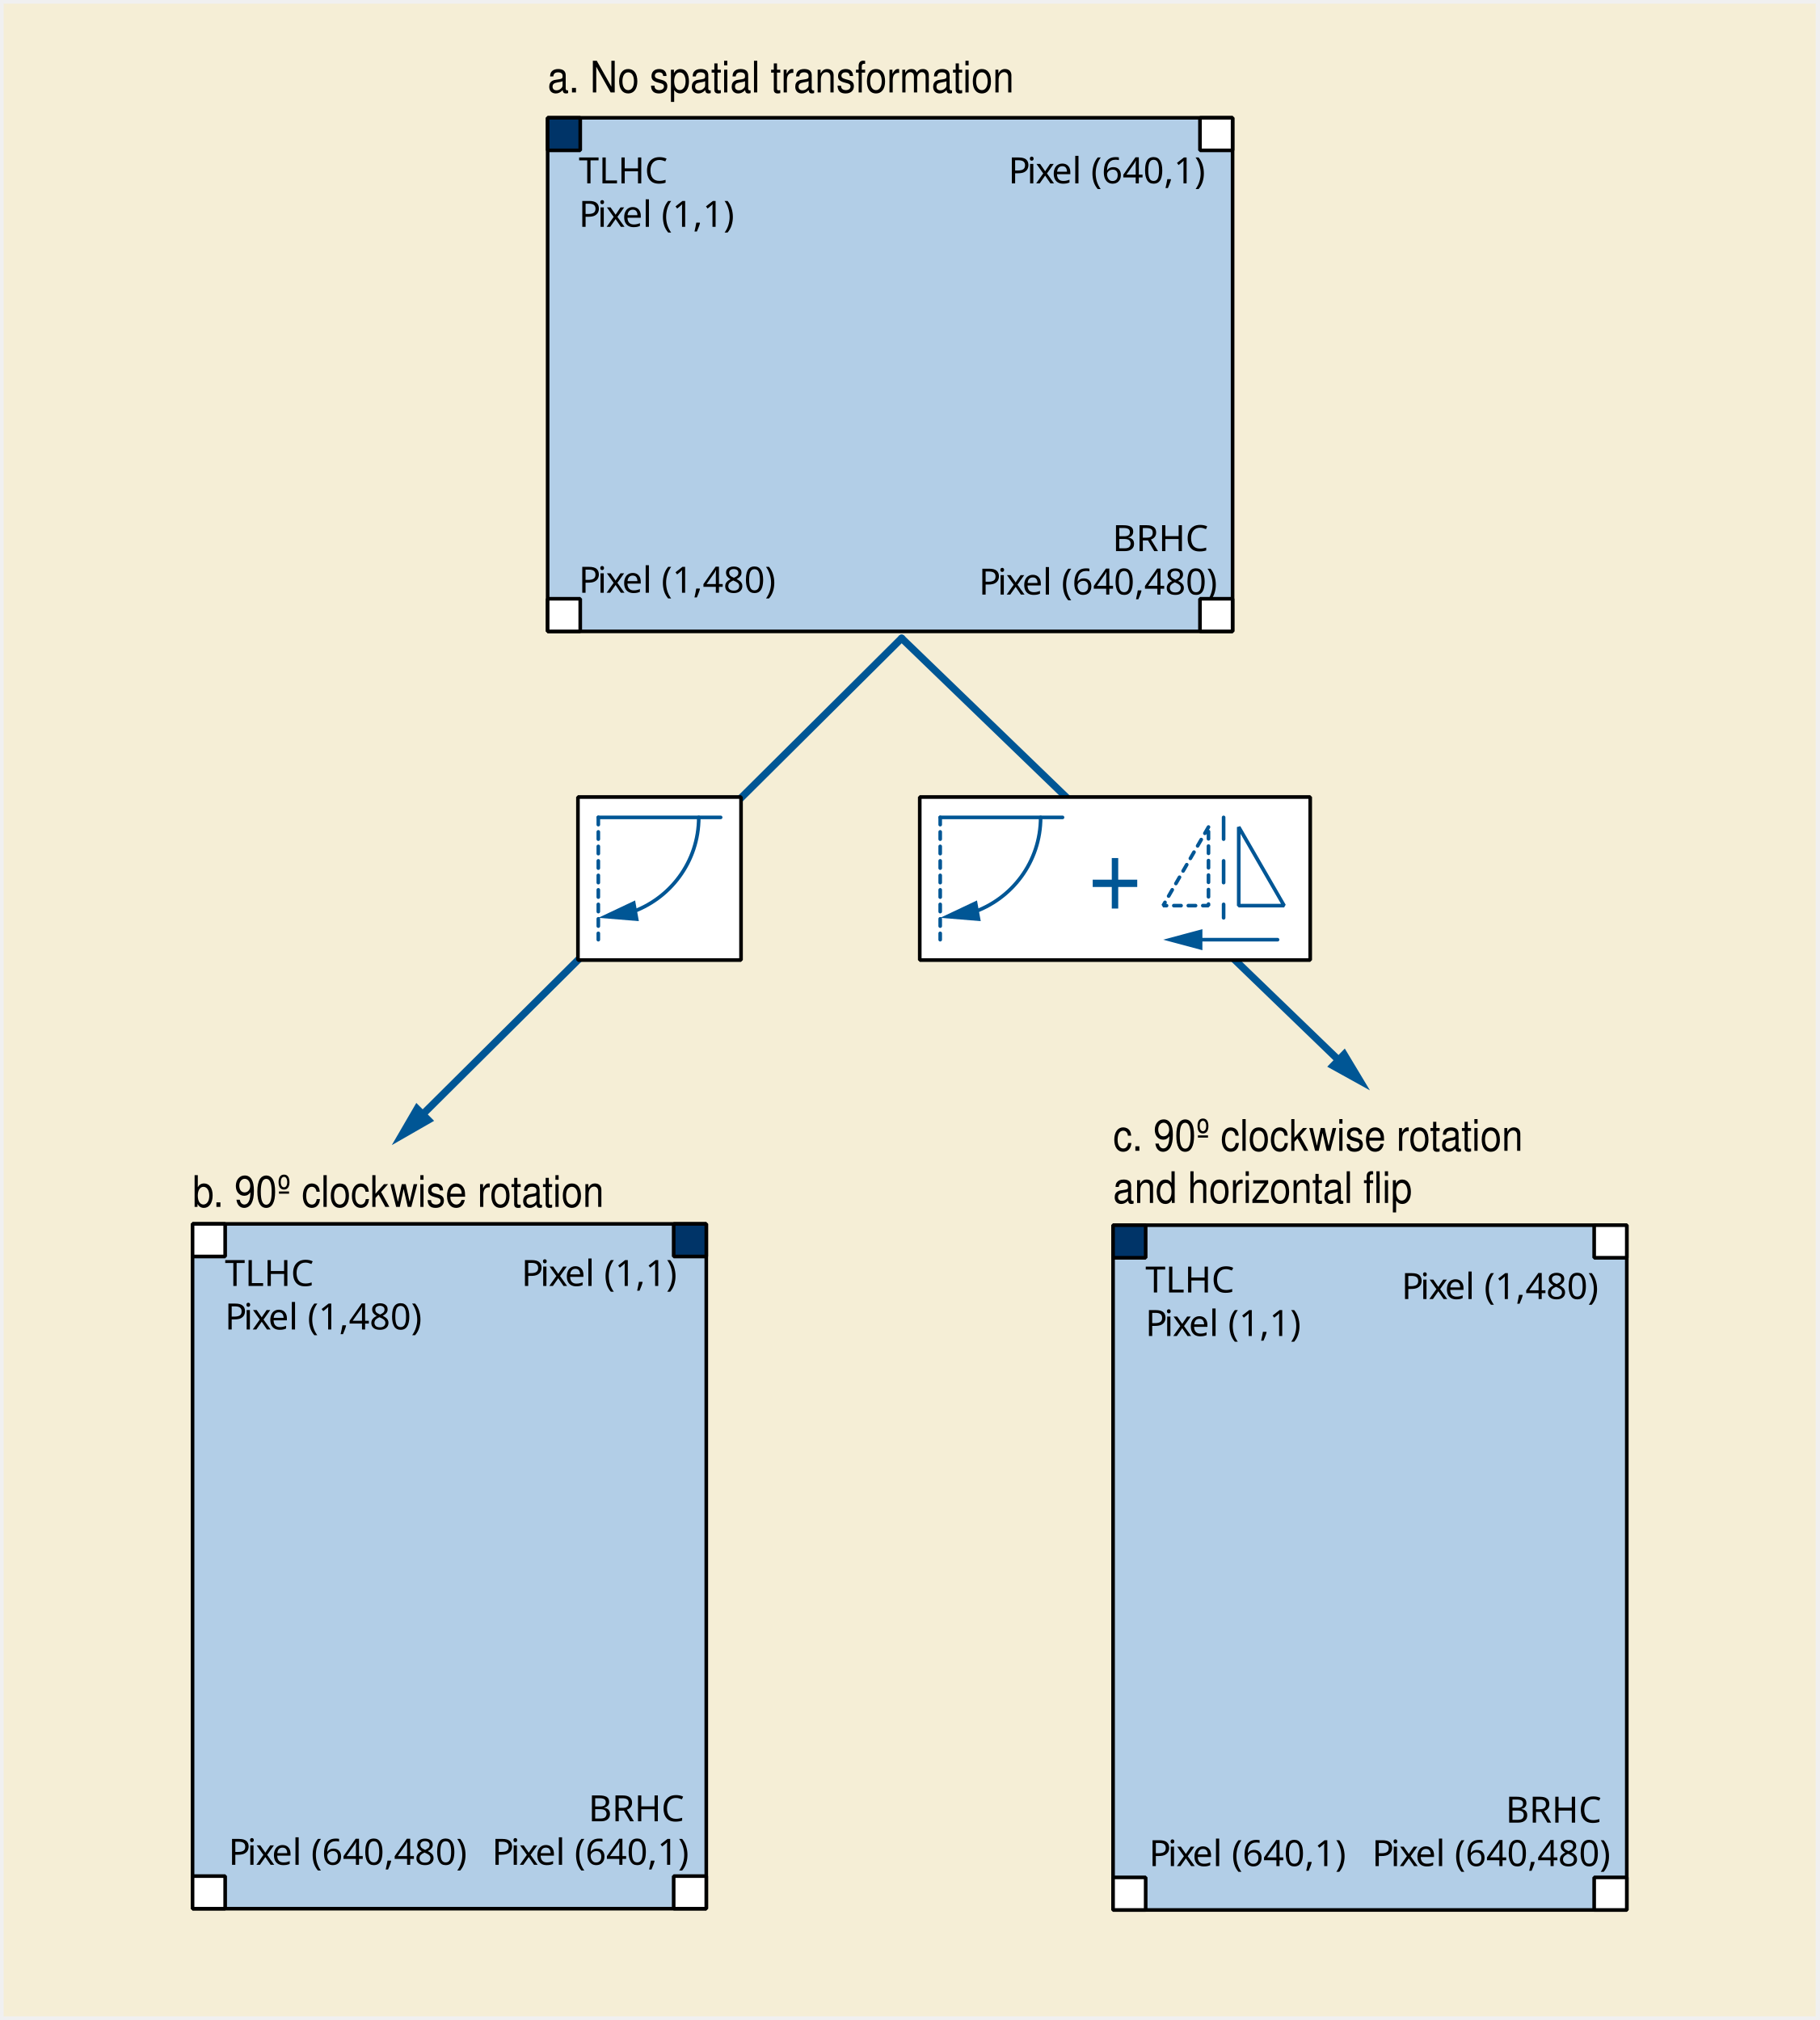
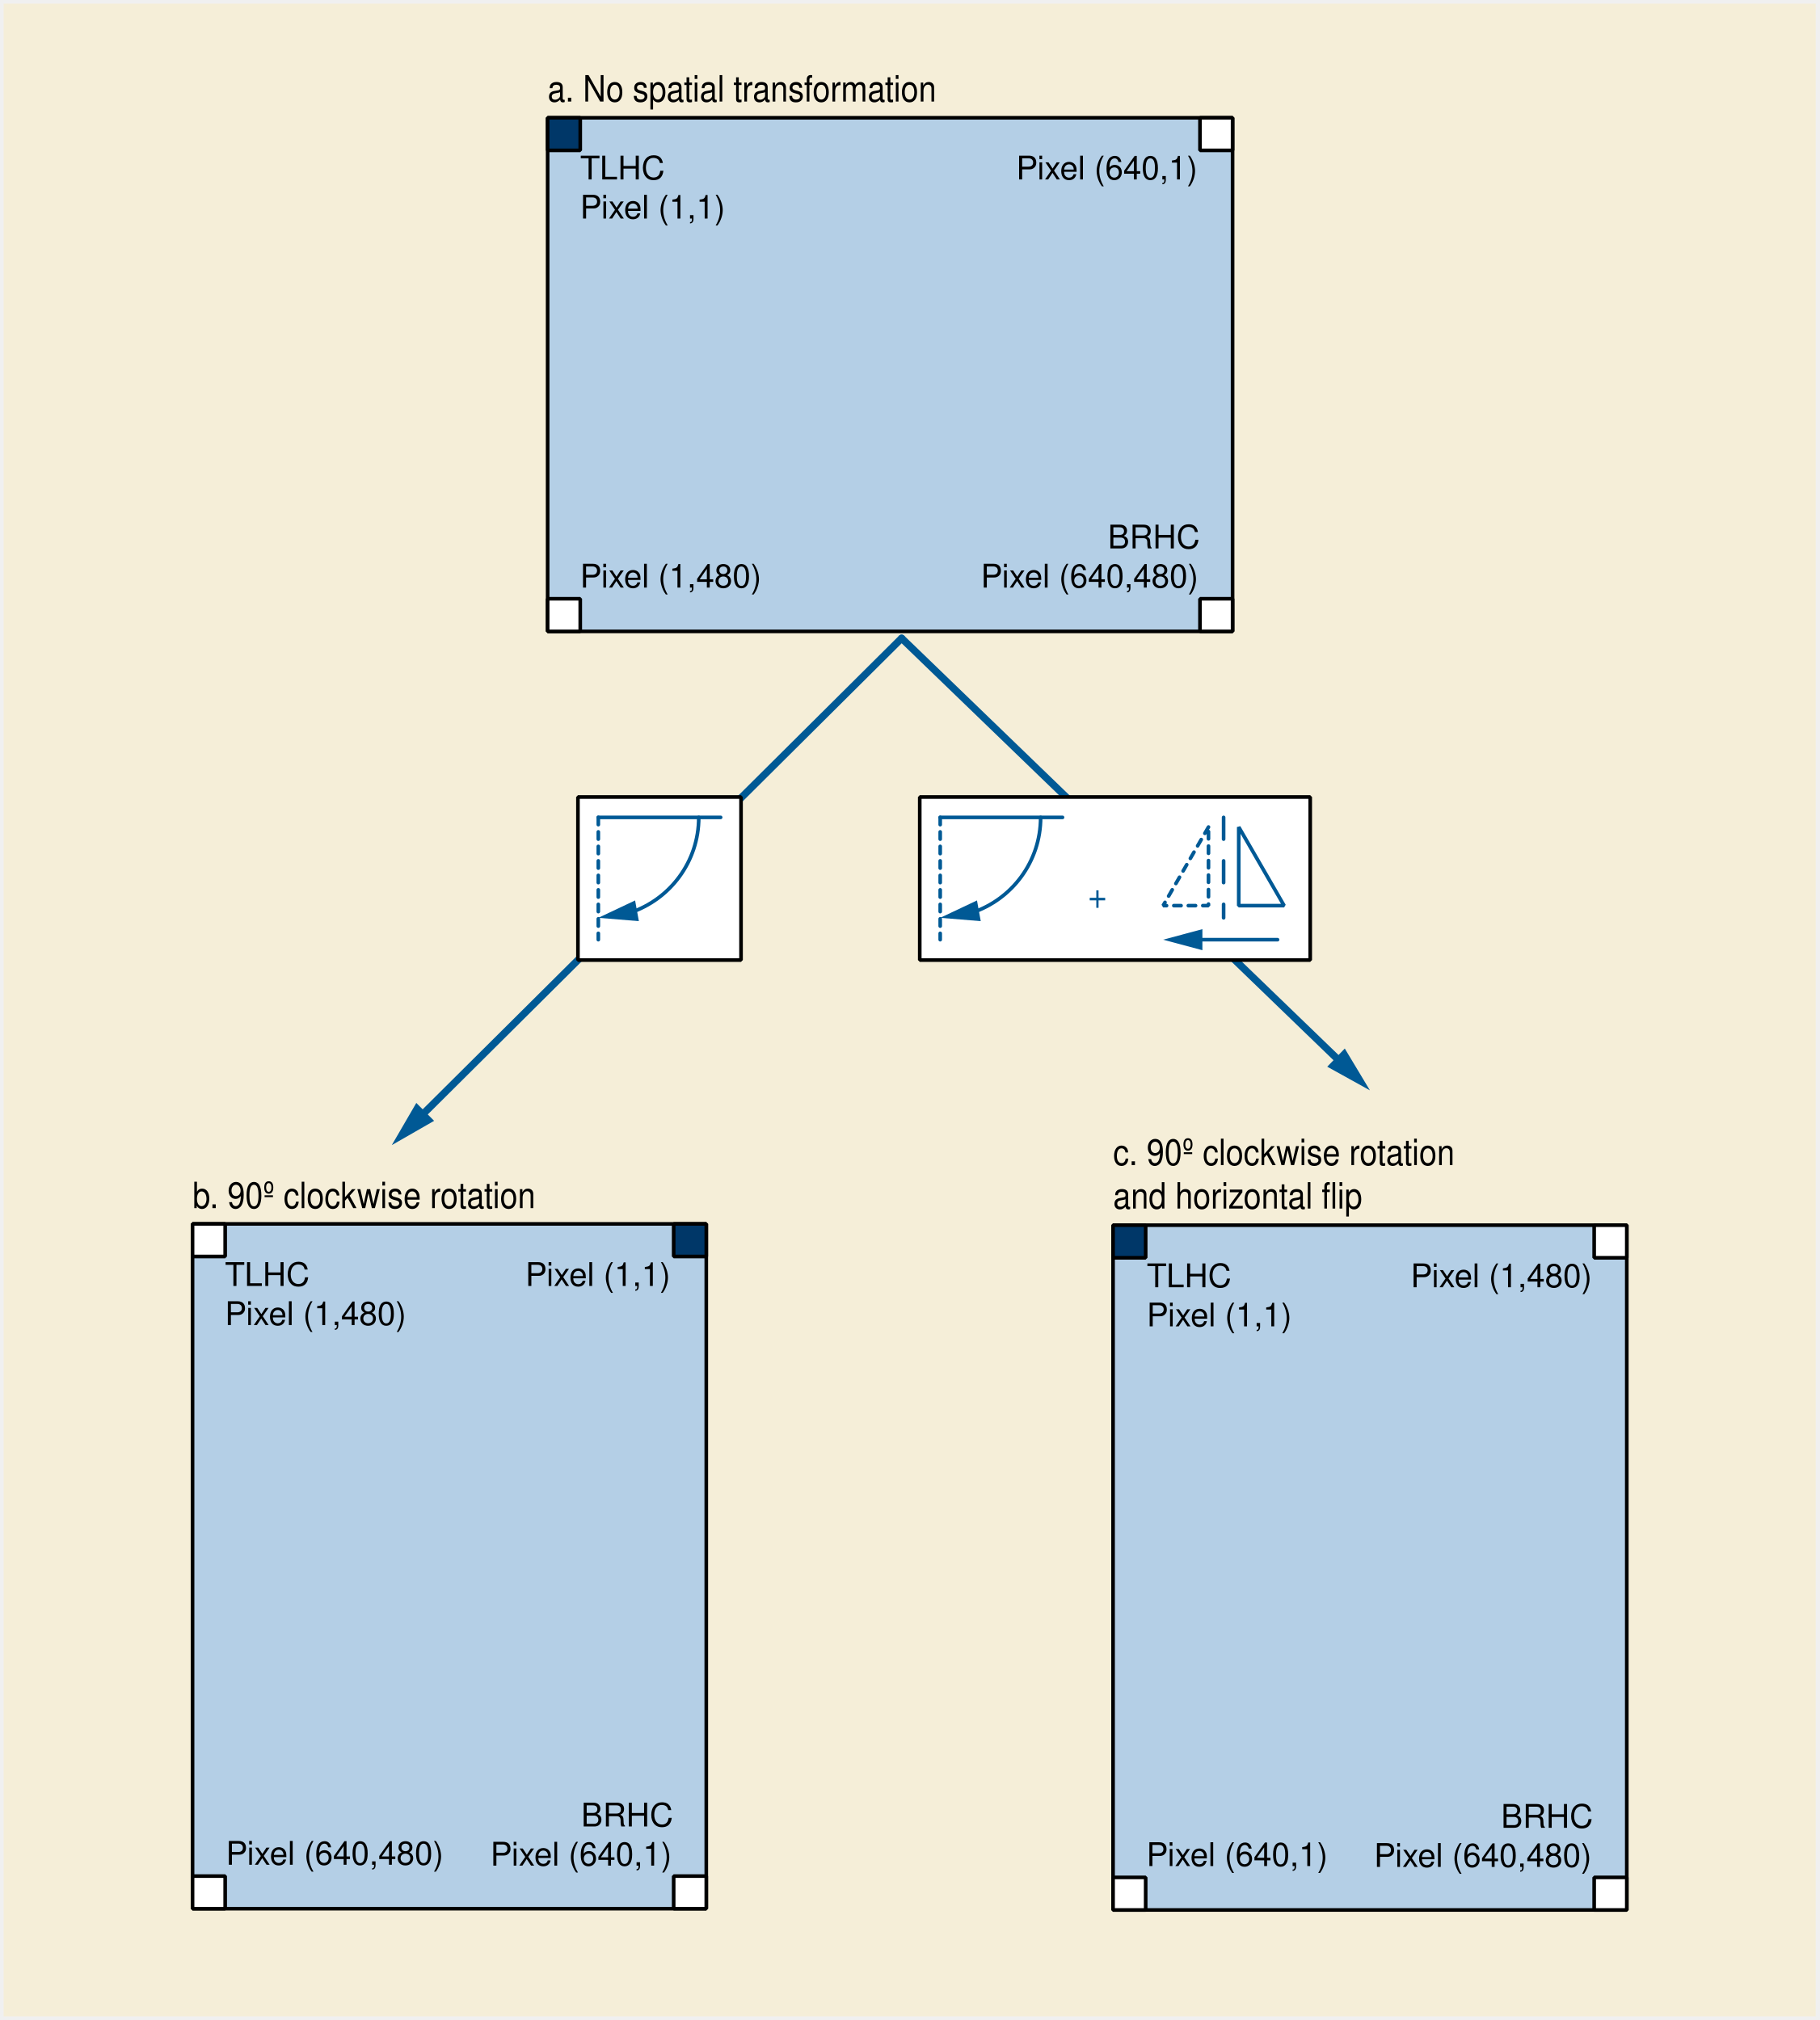
<svg xmlns="http://www.w3.org/2000/svg" version="1.1" id="Layer_1" x="0px" y="0px" width="502px" height="557.483px" viewBox="0 0 502 557.483" enable-background="new 0 0 502 557.483" xml:space="preserve">
  <defs>
    <style type="text/css">
	text {
	  font-family: Helvetica, Verdana, ArialUnicodeMS, san-serif
	}
	</style>
  </defs>
  <g>
   </g>
  <g>
-     <rect x="1" y="1" fill="#F5EED6" width="500" height="555.483" />
+     <rect x="1" y="1" fill="#F5EED8" width="500" height="555.483" />
    <g>
      <g>
        <g>
-           <text transform="matrix(0.8815 0 0 1 151.1035 25.5132)" font-size="12">a. No spatial transformation</text>
+           <text transform="matrix(0.8815 0 0 1 151.1035 28.02)" font-size="10">a. No spatial transformation</text>
        </g>
-         <g>
-           <rect x="151.104" y="32.5" fill="#B2CEE7" stroke="#000000" stroke-miterlimit="1" width="188.997" height="141.75" />
-           <rect x="151.104" y="32.5" fill="#003468" stroke="#000000" stroke-miterlimit="1" width="9" height="9" />
-           <text transform="matrix(1 0 0 1 159.7026 50.5996)">
-             <tspan x="0" y="0" font-family="'MyriadPro-Regular'" font-size="10">TLHC</tspan>
-             <tspan x="0" y="12" font-family="'MyriadPro-Regular'" font-size="10">P</tspan>
-             <tspan x="5.16" y="12" font-family="'MyriadPro-Regular'" font-size="10">i</tspan>
-             <tspan x="7.5" y="12" font-family="'MyriadPro-Regular'" font-size="10">x</tspan>
-             <tspan x="11.98" y="12" font-family="'MyriadPro-Regular'" font-size="10">el (1,1)</tspan>
-           </text>
-           <text transform="matrix(1 0 0 1 278.2227 50.5996)">
-             <tspan x="0" y="0" font-family="'MyriadPro-Regular'" font-size="10">P</tspan>
-             <tspan x="5.16" y="0" font-family="'MyriadPro-Regular'" font-size="10">i</tspan>
-             <tspan x="7.5" y="0" font-family="'MyriadPro-Regular'" font-size="10">x</tspan>
-             <tspan x="11.98" y="0" font-family="'MyriadPro-Regular'" font-size="10">el (640,1)</tspan>
-           </text>
-           <text transform="matrix(1 0 0 1 159.6929 163.5825)">
-             <tspan x="0" y="0" font-family="'MyriadPro-Regular'" font-size="10">P</tspan>
-             <tspan x="5.16" y="0" font-family="'MyriadPro-Regular'" font-size="10">i</tspan>
-             <tspan x="7.5" y="0" font-family="'MyriadPro-Regular'" font-size="10">x</tspan>
-             <tspan x="11.98" y="0" font-family="'MyriadPro-Regular'" font-size="10">el (1,480)</tspan>
-           </text>
-           <text transform="matrix(1 0 0 1 306.9609 152.0933)">
-             <tspan x="0" y="0" font-family="'MyriadPro-Regular'" font-size="10">BRHC</tspan>
-             <tspan x="-36.879" y="12" font-family="'MyriadPro-Regular'" font-size="10">P</tspan>
-             <tspan x="-31.719" y="12" font-family="'MyriadPro-Regular'" font-size="10">i</tspan>
-             <tspan x="-29.379" y="12" font-family="'MyriadPro-Regular'" font-size="10">x</tspan>
-             <tspan x="-24.898" y="12" font-family="'MyriadPro-Regular'" font-size="10">el (640,480)</tspan>
-           </text>
-           <rect x="331.101" y="32.5" fill="#FFFFFF" stroke="#000000" stroke-miterlimit="1" width="9" height="9" />
-           <rect x="151.104" y="165.25" fill="#FFFFFF" stroke="#000000" stroke-miterlimit="1" width="9" height="9" />
-           <rect x="331.101" y="165.25" fill="#FFFFFF" stroke="#000000" stroke-miterlimit="1" width="9" height="9" />
-         </g>
+         <rect x="151.104" y="32.5" fill="#B4CFE6" stroke="#000000" stroke-miterlimit="1" width="188.997" height="141.75" />
+         <rect x="151.104" y="32.5" fill="#003768" stroke="#000000" stroke-miterlimit="1" width="9" height="9" />
+         <text transform="matrix(1 0 0 1 160.0625 49.5195)">
+           <tspan x="0" y="0" font-size="9">TLHC</tspan>
+           <tspan x="0" y="10.8" font-size="9">Pixel (1,1)</tspan>
+         </text>
+         <text transform="matrix(1 0 0 1 280.3828 49.5195)" font-size="9">Pixel (640,1)</text>
+         <text transform="matrix(1 0 0 1 160.0527 162.1587)" font-size="9">Pixel (1,480)</text>
+         <text transform="matrix(1 0 0 1 305.6592 151.3599)">
+           <tspan x="0" y="0" font-size="9">BRHC</tspan>
+           <tspan x="-35.033" y="10.8" font-size="9">Pixel (640,480)</tspan>
+         </text>
+         <rect x="331.101" y="32.5" fill="#FFFFFF" stroke="#000000" stroke-miterlimit="1" width="9" height="9" />
+         <rect x="151.104" y="165.25" fill="#FFFFFF" stroke="#000000" stroke-miterlimit="1" width="9" height="9" />
+         <rect x="331.101" y="165.25" fill="#FFFFFF" stroke="#000000" stroke-miterlimit="1" width="9" height="9" />
      </g>
      <g>
        <g>
-           <text transform="matrix(0.8815 0 0 1 53.1318 333.0781)" font-size="12">b. 90º clockwise rotation</text>
+           <text transform="matrix(0.8815 0 0 1 53.1318 333.4248)" font-size="10">b. 90º clockwise rotation</text>
        </g>
-         <g>
-           <rect x="53.131" y="337.772" fill="#B2CEE7" stroke="#000000" stroke-miterlimit="1" width="141.75" height="188.99" />
-           <rect x="185.881" y="337.772" fill="#003468" stroke="#000000" stroke-miterlimit="1" width="9" height="8.998" />
-           <text transform="matrix(1 0 0 1 62.0562 354.9082)">
-             <tspan x="0" y="0" font-family="'MyriadPro-Regular'" font-size="10">TLHC</tspan>
-             <tspan x="0" y="12" font-family="'MyriadPro-Regular'" font-size="10">P</tspan>
-             <tspan x="5.16" y="12" font-family="'MyriadPro-Regular'" font-size="10">i</tspan>
-             <tspan x="7.5" y="12" font-family="'MyriadPro-Regular'" font-size="10">x</tspan>
-             <tspan x="11.98" y="12" font-family="'MyriadPro-Regular'" font-size="10">el (1,480)</tspan>
-           </text>
-           <text transform="matrix(1 0 0 1 143.876 354.9072)">
-             <tspan x="0" y="0" font-family="'MyriadPro-Regular'" font-size="10">P</tspan>
-             <tspan x="5.16" y="0" font-family="'MyriadPro-Regular'" font-size="10">i</tspan>
-             <tspan x="7.5" y="0" font-family="'MyriadPro-Regular'" font-size="10">x</tspan>
-             <tspan x="11.98" y="0" font-family="'MyriadPro-Regular'" font-size="10">el (1,1)</tspan>
-           </text>
-           <text transform="matrix(1 0 0 1 63.0562 514.6484)">
-             <tspan x="0" y="0" font-family="'MyriadPro-Regular'" font-size="10">P</tspan>
-             <tspan x="5.16" y="0" font-family="'MyriadPro-Regular'" font-size="10">i</tspan>
-             <tspan x="7.5" y="0" font-family="'MyriadPro-Regular'" font-size="10">x</tspan>
-             <tspan x="11.98" y="0" font-family="'MyriadPro-Regular'" font-size="10">el (640,480)</tspan>
-           </text>
-           <text transform="matrix(1 0 0 1 162.356 502.6475)">
-             <tspan x="0" y="0" font-family="'MyriadPro-Regular'" font-size="10">BRHC</tspan>
-             <tspan x="-26.619" y="12" font-family="'MyriadPro-Regular'" font-size="10">P</tspan>
-             <tspan x="-21.459" y="12" font-family="'MyriadPro-Regular'" font-size="10">i</tspan>
-             <tspan x="-19.119" y="12" font-family="'MyriadPro-Regular'" font-size="10">x</tspan>
-             <tspan x="-14.639" y="12" font-family="'MyriadPro-Regular'" font-size="10">el (640,1)</tspan>
-           </text>
-           <rect x="185.881" y="517.763" fill="#FFFFFF" stroke="#000000" stroke-miterlimit="1" width="9" height="9" />
-           <rect x="53.131" y="337.772" fill="#FFFFFF" stroke="#000000" stroke-miterlimit="1" width="9" height="8.998" />
-           <rect x="53.131" y="517.763" fill="#FFFFFF" stroke="#000000" stroke-miterlimit="1" width="9" height="9" />
-         </g>
+         <rect x="53.131" y="337.772" fill="#B4CFE6" stroke="#000000" stroke-miterlimit="1" width="141.75" height="188.99" />
+         <rect x="185.881" y="337.772" fill="#003768" stroke="#000000" stroke-miterlimit="1" width="9" height="8.998" />
+         <text transform="matrix(1 0 0 1 62.0562 354.8945)">
+           <tspan x="0" y="0" font-size="9">TLHC</tspan>
+           <tspan x="0" y="10.8" font-size="9">Pixel (1,480)</tspan>
+         </text>
+         <text transform="matrix(1 0 0 1 144.9561 354.8936)" font-size="9">Pixel (1,1)</text>
+         <text transform="matrix(1 0 0 1 62.3359 514.6348)" font-size="9">Pixel (640,480)</text>
+         <text transform="matrix(1 0 0 1 160.334 504.0742)">
+           <tspan x="0" y="0" font-size="9">BRHC</tspan>
+           <tspan x="-25.022" y="10.8" font-size="9">Pixel (640,1)</tspan>
+         </text>
+         <rect x="185.881" y="517.763" fill="#FFFFFF" stroke="#000000" stroke-miterlimit="1" width="9" height="9" />
+         <rect x="53.131" y="337.772" fill="#FFFFFF" stroke="#000000" stroke-miterlimit="1" width="9" height="8.998" />
+         <rect x="53.131" y="517.763" fill="#FFFFFF" stroke="#000000" stroke-miterlimit="1" width="9" height="9" />
      </g>
      <g>
        <g>
-           <text transform="matrix(0.8815 0 0 1 307.125 317.5977)">
-             <tspan x="0" y="0" font-size="12">c. 90º clockwise rotation</tspan>
-             <tspan x="0" y="14.4" font-size="12">and horizontal flip</tspan>
+           <text transform="matrix(0.8815 0 0 1 307.125 321.5449)">
+             <tspan x="0" y="0" font-size="10">c. 90º clockwise rotation</tspan>
+             <tspan x="0" y="12" font-size="10">and horizontal flip</tspan>
          </text>
        </g>
-         <g>
-           <rect x="307.119" y="338.125" fill="#B2CEE7" stroke="#000000" stroke-miterlimit="1" width="141.75" height="188.994" />
-           <rect x="307.119" y="338.125" fill="#003468" stroke="#000000" stroke-miterlimit="1" width="9" height="9" />
-           <text transform="matrix(1 0 0 1 316.0488 356.707)">
-             <tspan x="0" y="0" font-family="'MyriadPro-Regular'" font-size="10">TLHC</tspan>
-             <tspan x="0" y="12" font-family="'MyriadPro-Regular'" font-size="10">P</tspan>
-             <tspan x="5.16" y="12" font-family="'MyriadPro-Regular'" font-size="10">i</tspan>
-             <tspan x="7.5" y="12" font-family="'MyriadPro-Regular'" font-size="10">x</tspan>
-             <tspan x="11.98" y="12" font-family="'MyriadPro-Regular'" font-size="10">el (1,1)</tspan>
-           </text>
-           <text transform="matrix(1 0 0 1 386.71 358.5078)">
-             <tspan x="0" y="0" font-family="'MyriadPro-Regular'" font-size="10">P</tspan>
-             <tspan x="5.16" y="0" font-family="'MyriadPro-Regular'" font-size="10">i</tspan>
-             <tspan x="7.5" y="0" font-family="'MyriadPro-Regular'" font-size="10">x</tspan>
-             <tspan x="11.98" y="0" font-family="'MyriadPro-Regular'" font-size="10">el (1,480)</tspan>
-           </text>
-           <text transform="matrix(1 0 0 1 317.0488 515.0078)">
-             <tspan x="0" y="0" font-family="'MyriadPro-Regular'" font-size="10">P</tspan>
-             <tspan x="5.16" y="0" font-family="'MyriadPro-Regular'" font-size="10">i</tspan>
-             <tspan x="7.5" y="0" font-family="'MyriadPro-Regular'" font-size="10">x</tspan>
-             <tspan x="11.98" y="0" font-family="'MyriadPro-Regular'" font-size="10">el (640,1)</tspan>
-           </text>
-           <text transform="matrix(1 0 0 1 415.4492 503.0078)">
-             <tspan x="0" y="0" font-family="'MyriadPro-Regular'" font-size="10">BRHC</tspan>
-             <tspan x="-36.879" y="12" font-family="'MyriadPro-Regular'" font-size="10">P</tspan>
-             <tspan x="-31.719" y="12" font-family="'MyriadPro-Regular'" font-size="10">i</tspan>
-             <tspan x="-29.379" y="12" font-family="'MyriadPro-Regular'" font-size="10">x</tspan>
-             <tspan x="-24.899" y="12" font-family="'MyriadPro-Regular'" font-size="10">el (640,480)</tspan>
-           </text>
-           <rect x="307.119" y="518.119" fill="#FFFFFF" stroke="#000000" stroke-miterlimit="1" width="9" height="9" />
-           <rect x="439.869" y="338.125" fill="#FFFFFF" stroke="#000000" stroke-miterlimit="1" width="9" height="9" />
-           <rect x="439.869" y="518.119" fill="#FFFFFF" stroke="#000000" stroke-miterlimit="1" width="9" height="9" />
-         </g>
+         <rect x="307.119" y="338.125" fill="#B4CFE6" stroke="#000000" stroke-miterlimit="1" width="141.75" height="188.994" />
+         <rect x="307.119" y="338.125" fill="#003768" stroke="#000000" stroke-miterlimit="1" width="9" height="9" />
+         <text transform="matrix(1 0 0 1 316.4082 355.2529)">
+           <tspan x="0" y="0" font-size="9">TLHC</tspan>
+           <tspan x="0" y="10.8" font-size="9">Pixel (1,1)</tspan>
+         </text>
+         <text transform="matrix(1 0 0 1 389.2295 355.2539)" font-size="9">Pixel (1,480)</text>
+         <text transform="matrix(1 0 0 1 316.3281 514.9941)" font-size="9">Pixel (640,1)</text>
+         <text transform="matrix(1 0 0 1 414.1465 504.4346)">
+           <tspan x="0" y="0" font-size="9">BRHC</tspan>
+           <tspan x="-35.033" y="10.8" font-size="9">Pixel (640,480)</tspan>
+         </text>
+         <rect x="307.119" y="518.119" fill="#FFFFFF" stroke="#000000" stroke-miterlimit="1" width="9" height="9" />
+         <rect x="439.869" y="338.125" fill="#FFFFFF" stroke="#000000" stroke-miterlimit="1" width="9" height="9" />
+         <rect x="439.869" y="518.119" fill="#FFFFFF" stroke="#000000" stroke-miterlimit="1" width="9" height="9" />
      </g>
      <g>
        <g>
-           <line fill="none" stroke="#005695" stroke-width="2" stroke-linecap="round" stroke-miterlimit="1" x1="248.78" y1="176.143" x2="370.347" y2="293.533" />
          <g>
-             <polygon fill="#005695" points="366.214,294.39 377.994,300.918 371.058,289.373      " />
-           </g>
-         </g>
-       </g>
-       <g>
-         <g>
-           <line fill="none" stroke="#005695" stroke-width="2" stroke-linecap="round" stroke-miterlimit="1" x1="115.642" y1="308.536" x2="248.78" y2="176.143" />
-           <g>
-             <polygon fill="#005695" points="119.786,309.331 108.103,316.032 114.869,304.388      " />
-           </g>
-         </g>
-       </g>
-       <rect x="159.467" y="219.96" fill="#FFFFFF" stroke="#000000" stroke-linecap="round" stroke-miterlimit="1" width="45" height="45" />
-       <g>
-         <line fill="none" stroke="#005695" stroke-linecap="round" stroke-miterlimit="1" x1="165.091" y1="225.585" x2="198.842" y2="225.585" />
-         <line fill="none" stroke="#005695" stroke-linecap="round" stroke-miterlimit="1" stroke-dasharray="2,2" x1="165.091" y1="225.585" x2="165.091" y2="259.335" />
-         <g>
-           <g>
-             <path fill="none" stroke="#005695" stroke-linecap="round" stroke-miterlimit="1" d="M192.805,225.585       c0,12.247-7.944,22.639-18.96,26.303" />
+             <line fill="none" stroke="#005995" stroke-width="2" stroke-linecap="round" stroke-miterlimit="1" x1="248.78" y1="176.143" x2="370.347" y2="293.533" />
            <g>
-               <polygon fill="#005695" points="175.238,248.503 165.091,253.299 176.277,254.22       " />
+               <polygon fill="#005995" points="366.214,294.39 377.994,300.918 371.058,289.373       " />
            </g>
          </g>
        </g>
-       </g>
-       <rect x="253.78" y="219.96" fill="#FFFFFF" stroke="#000000" stroke-linecap="round" stroke-miterlimit="1" width="107.74" height="45" />
-       <g>
-         <line fill="none" stroke="#005695" stroke-linecap="round" stroke-miterlimit="1" stroke-dasharray="6" x1="337.623" y1="225.584" x2="337.623" y2="253.299" />
        <g>
          <g>
-             <line fill="none" stroke="#005695" stroke-linecap="round" stroke-miterlimit="1" x1="329.788" y1="259.337" x2="352.505" y2="259.337" />
+             <line fill="none" stroke="#005995" stroke-width="2" stroke-linecap="round" stroke-miterlimit="1" x1="115.642" y1="308.536" x2="248.78" y2="176.143" />
            <g>
-               <polygon fill="#005695" points="331.77,262.242 320.929,259.337 331.77,256.432       " />
+               <polygon fill="#005995" points="119.786,309.331 108.103,316.032 114.869,304.388       " />
            </g>
          </g>
        </g>
-         <polygon fill="none" stroke="#005695" stroke-linecap="round" stroke-miterlimit="1" points="341.796,228.245 348.057,239.091      354.317,249.935 341.796,249.935    " />
-         <polygon fill="none" stroke="#005695" stroke-linecap="round" stroke-miterlimit="1" stroke-dasharray="2,2" points="     333.45,228.245 327.189,239.091 320.929,249.935 333.45,249.935    " />
-       </g>
-       <g>
-         <text transform="matrix(0.8815 0 0 1 300.2373 250.4619)" fill="#005695" font-size="28.8">+</text>
-       </g>
-       <g>
-         <line fill="none" stroke="#005695" stroke-linecap="round" stroke-miterlimit="1" x1="259.425" y1="225.586" x2="293.175" y2="225.586" />
-         <line fill="none" stroke="#005695" stroke-linecap="round" stroke-miterlimit="1" stroke-dasharray="2,2" x1="259.425" y1="225.586" x2="259.425" y2="259.336" />
+         <rect x="159.467" y="219.96" fill="#FFFFFF" stroke="#000000" stroke-linecap="round" stroke-miterlimit="1" width="45" height="45" />
        <g>
+           <line fill="none" stroke="#005995" stroke-linecap="round" stroke-miterlimit="1" x1="165.091" y1="225.585" x2="198.842" y2="225.585" />
+           <line fill="none" stroke="#005995" stroke-linecap="round" stroke-miterlimit="1" stroke-dasharray="2,2" x1="165.091" y1="225.585" x2="165.091" y2="259.335" />
          <g>
-             <path fill="none" stroke="#005695" stroke-linecap="round" stroke-miterlimit="1" d="M287.139,225.585       c0,12.247-7.944,22.639-18.96,26.303" />
            <g>
-               <polygon fill="#005695" points="269.572,248.503 259.425,253.299 270.61,254.22       " />
+               <path fill="none" stroke="#005995" stroke-linecap="round" stroke-miterlimit="1" d="M192.805,225.585        c0,12.247-7.944,22.639-18.96,26.303" />
+               <g>
+                 <polygon fill="#005995" points="175.238,248.503 165.091,253.299 176.277,254.22        " />
+               </g>
+             </g>
+           </g>
+         </g>
+         <rect x="253.78" y="219.96" fill="#FFFFFF" stroke="#000000" stroke-linecap="round" stroke-miterlimit="1" width="107.74" height="45" />
+         <g>
+           <line fill="none" stroke="#005995" stroke-linecap="round" stroke-miterlimit="1" stroke-dasharray="6" x1="337.623" y1="225.584" x2="337.623" y2="253.299" />
+           <g>
+             <g>
+               <line fill="none" stroke="#005995" stroke-linecap="round" stroke-miterlimit="1" x1="329.788" y1="259.337" x2="352.505" y2="259.337" />
+               <g>
+                 <polygon fill="#005995" points="331.77,262.242 320.929,259.337 331.77,256.432        " />
+               </g>
+             </g>
+           </g>
+           <polygon fill="none" stroke="#005995" stroke-linecap="round" stroke-miterlimit="1" points="341.796,228.245 348.057,239.091       354.317,249.935 341.796,249.935     " />
+           <polygon fill="none" stroke="#005995" stroke-linecap="round" stroke-miterlimit="1" stroke-dasharray="2,2" points="      333.45,228.245 327.189,239.091 320.929,249.935 333.45,249.935     " />
+         </g>
+         <g>
+           <text transform="matrix(0.8815 0 0 1 300.2373 250.4487)" fill="#005995" font-size="10">+</text>
+         </g>
+         <g>
+           <line fill="none" stroke="#005995" stroke-linecap="round" stroke-miterlimit="1" x1="259.425" y1="225.586" x2="293.175" y2="225.586" />
+           <line fill="none" stroke="#005995" stroke-linecap="round" stroke-miterlimit="1" stroke-dasharray="2,2" x1="259.425" y1="225.586" x2="259.425" y2="259.336" />
+           <g>
+             <g>
+               <path fill="none" stroke="#005995" stroke-linecap="round" stroke-miterlimit="1" d="M287.139,225.585        c0,12.247-7.944,22.639-18.96,26.303" />
+               <g>
+                 <polygon fill="#005995" points="269.572,248.503 259.425,253.299 270.61,254.22        " />
+               </g>
            </g>
          </g>
        </g>
      </g>
    </g>
  </g>
</svg>
